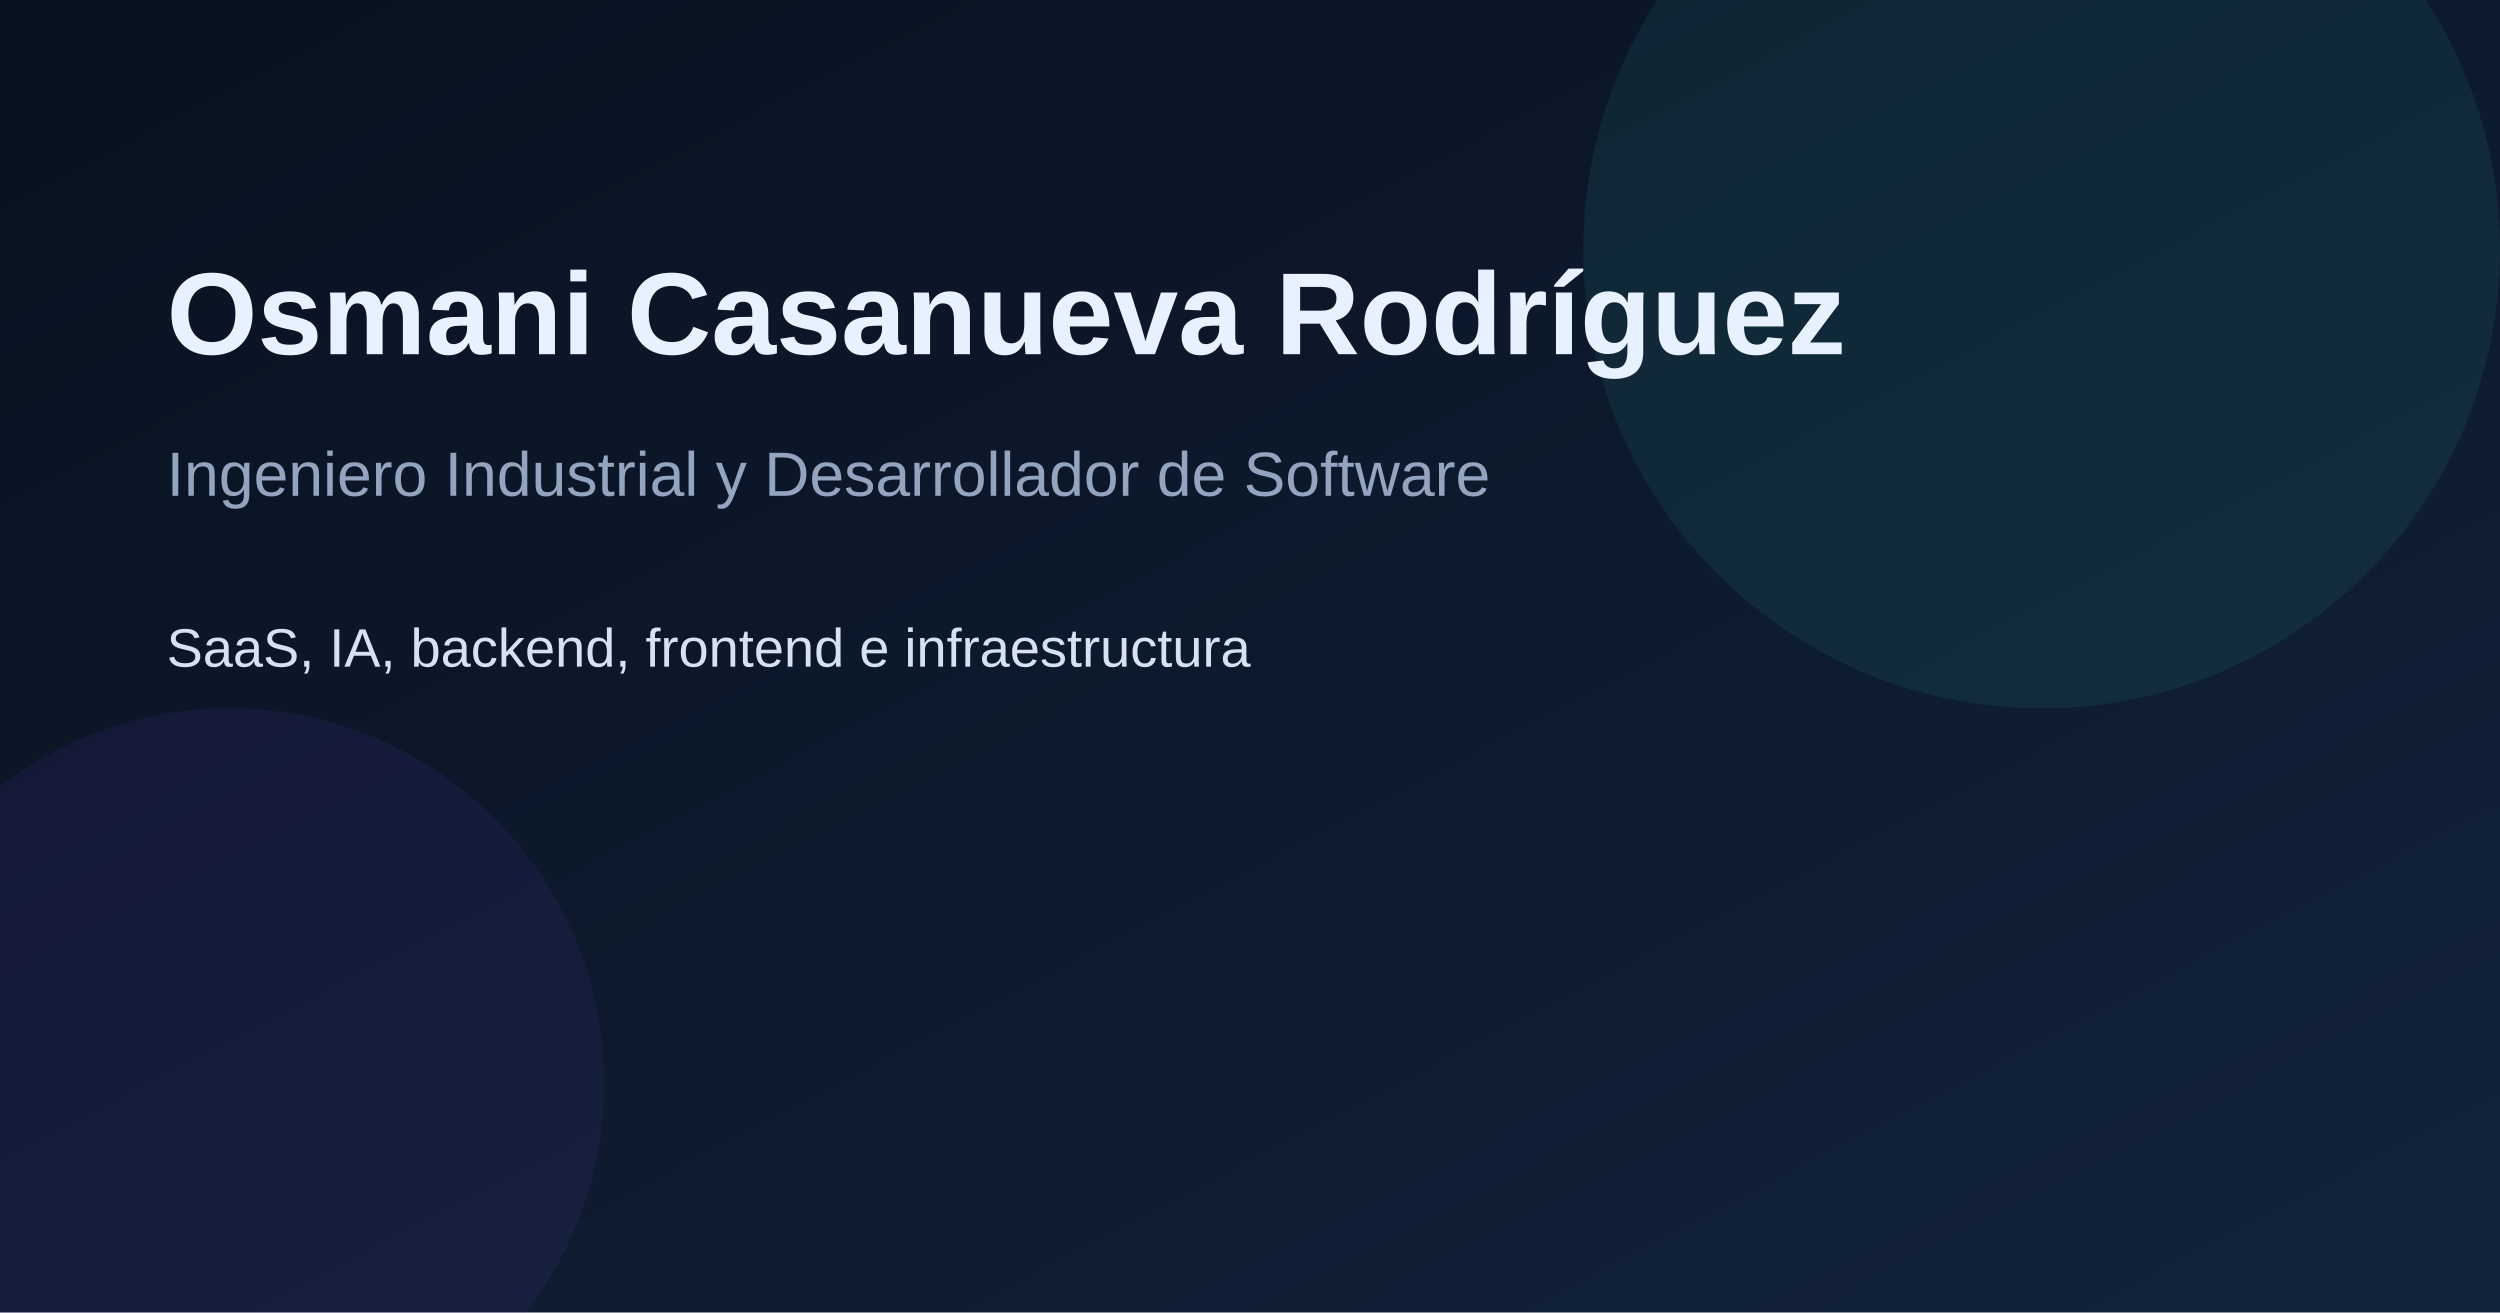
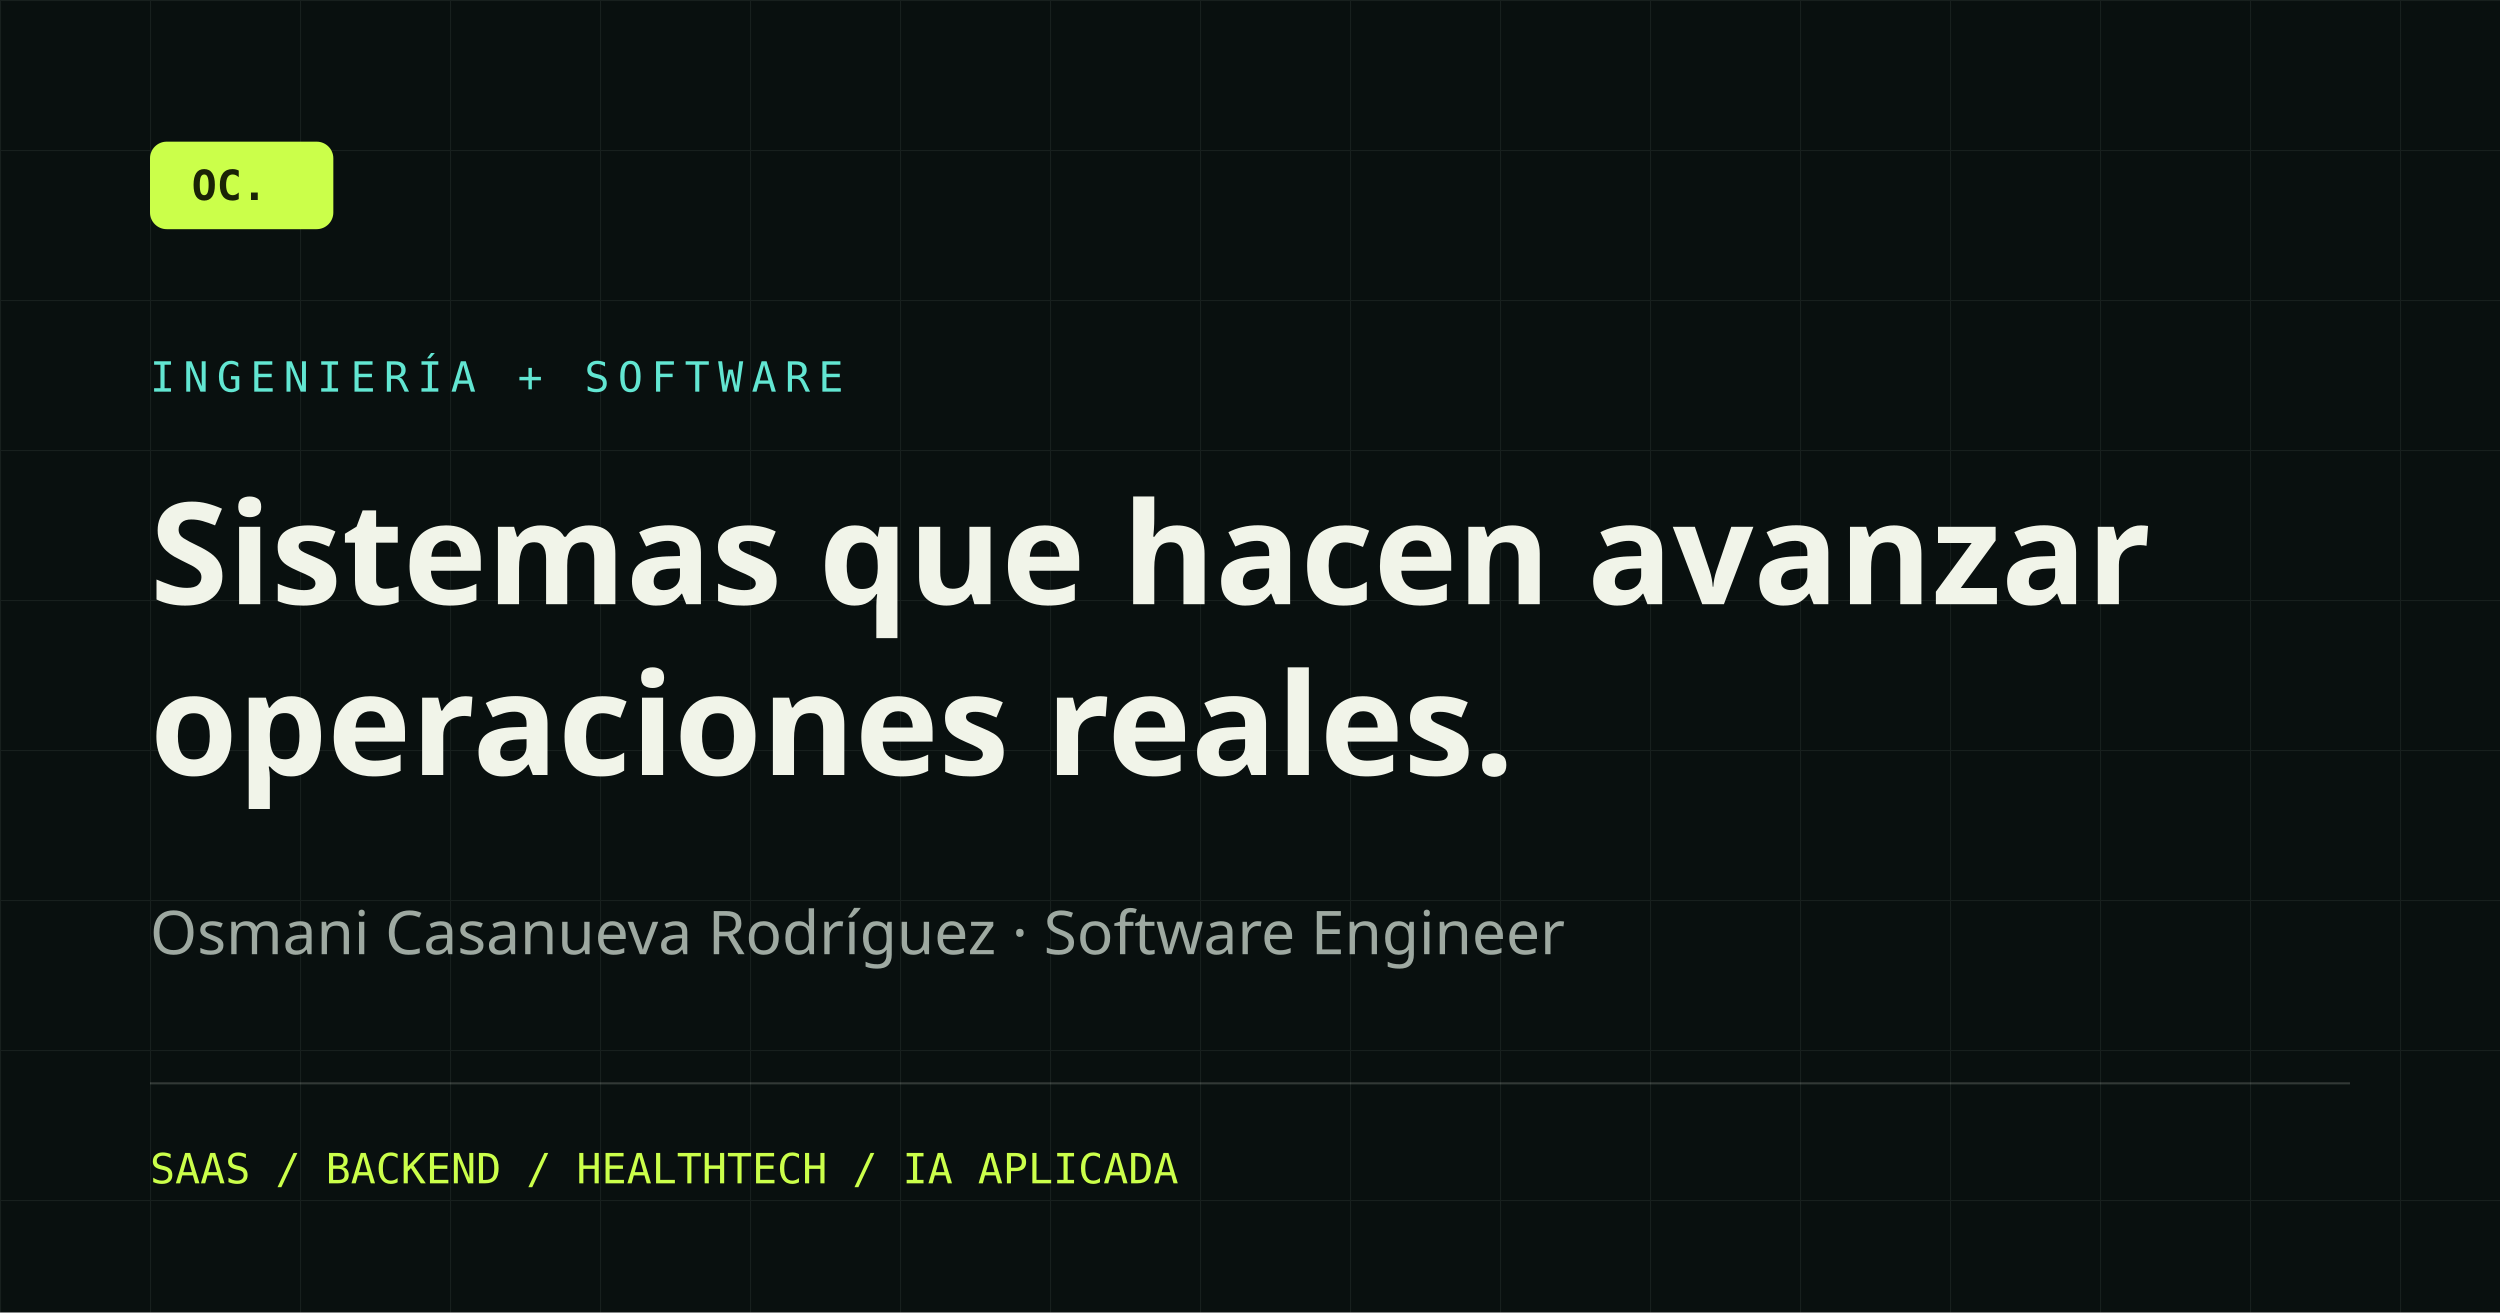
<svg xmlns="http://www.w3.org/2000/svg" viewBox="0 0 1200 630">
  <defs>
-     <linearGradient id="g" x1="0" x2="1" y1="0" y2="1">
-       <stop offset="0" stop-color="#08111f" />
-       <stop offset="1" stop-color="#12233b" />
-     </linearGradient>
+     <radialGradient id="glow" cx="0" cy="0" r="1" gradientTransform="translate(1030 80) rotate(125) scale(520)">
+       <stop stop-color="#62e6d2" stop-opacity=".2" />
+       <stop offset="1" stop-color="#62e6d2" stop-opacity="0" />
+     </radialGradient>
+     <pattern id="grid" width="72" height="72" patternUnits="userSpaceOnUse">
+       <path d="M72 0H0v72" fill="none" stroke="#f1f4e9" stroke-opacity=".07" />
+     </pattern>
  </defs>
-   <rect width="1200" height="630" fill="url(#g)" />
-   <circle cx="980" cy="120" r="220" fill="#2dd4bf" opacity=".08" />
-   <circle cx="110" cy="520" r="180" fill="#7c3aed" opacity=".08" />
-   <text x="80" y="170" fill="#e8f1ff" font-family="Arial, sans-serif" font-size="56" font-weight="700">Osmani Casanueva Rodríguez</text>
-   <text x="80" y="238" fill="#93a4bf" font-family="Arial, sans-serif" font-size="30">Ingeniero Industrial y Desarrollador de Software</text>
-   <text x="80" y="320" fill="#d6e1f2" font-family="Arial, sans-serif" font-size="26">SaaS, IA, backend, frontend e infraestructura</text>
+   <rect width="1200" height="630" fill="#09100f" />
+   <rect width="1200" height="630" fill="url(#grid)" />
+   <rect width="1200" height="630" fill="url(#glow)" />
+   <rect x="72" y="68" width="88" height="42" rx="8" fill="#cbff4a" />
+   <text x="92" y="96" fill="#1a2306" font-family="monospace" font-size="20" font-weight="700">OC.</text>
+   <text x="72" y="188" fill="#62e6d2" font-family="monospace" font-size="20" letter-spacing="4">INGENIERÍA + SOFTWARE</text>
+   <text x="72" y="290" fill="#f1f4e9" font-family="sans-serif" font-size="68" font-weight="600">Sistemas que hacen avanzar</text>
+   <text x="72" y="372" fill="#f1f4e9" font-family="sans-serif" font-size="68" font-weight="600">operaciones reales.</text>
+   <text x="72" y="458" fill="#9ea9a1" font-family="sans-serif" font-size="29">Osmani Casanueva Rodríguez · Software Engineer</text>
+   <line x1="72" y1="520" x2="1128" y2="520" stroke="#f1f4e9" stroke-opacity=".18" />
+   <text x="72" y="568" fill="#cbff4a" font-family="monospace" font-size="20">SAAS / BACKEND / HEALTHTECH / IA APLICADA</text>
</svg>
